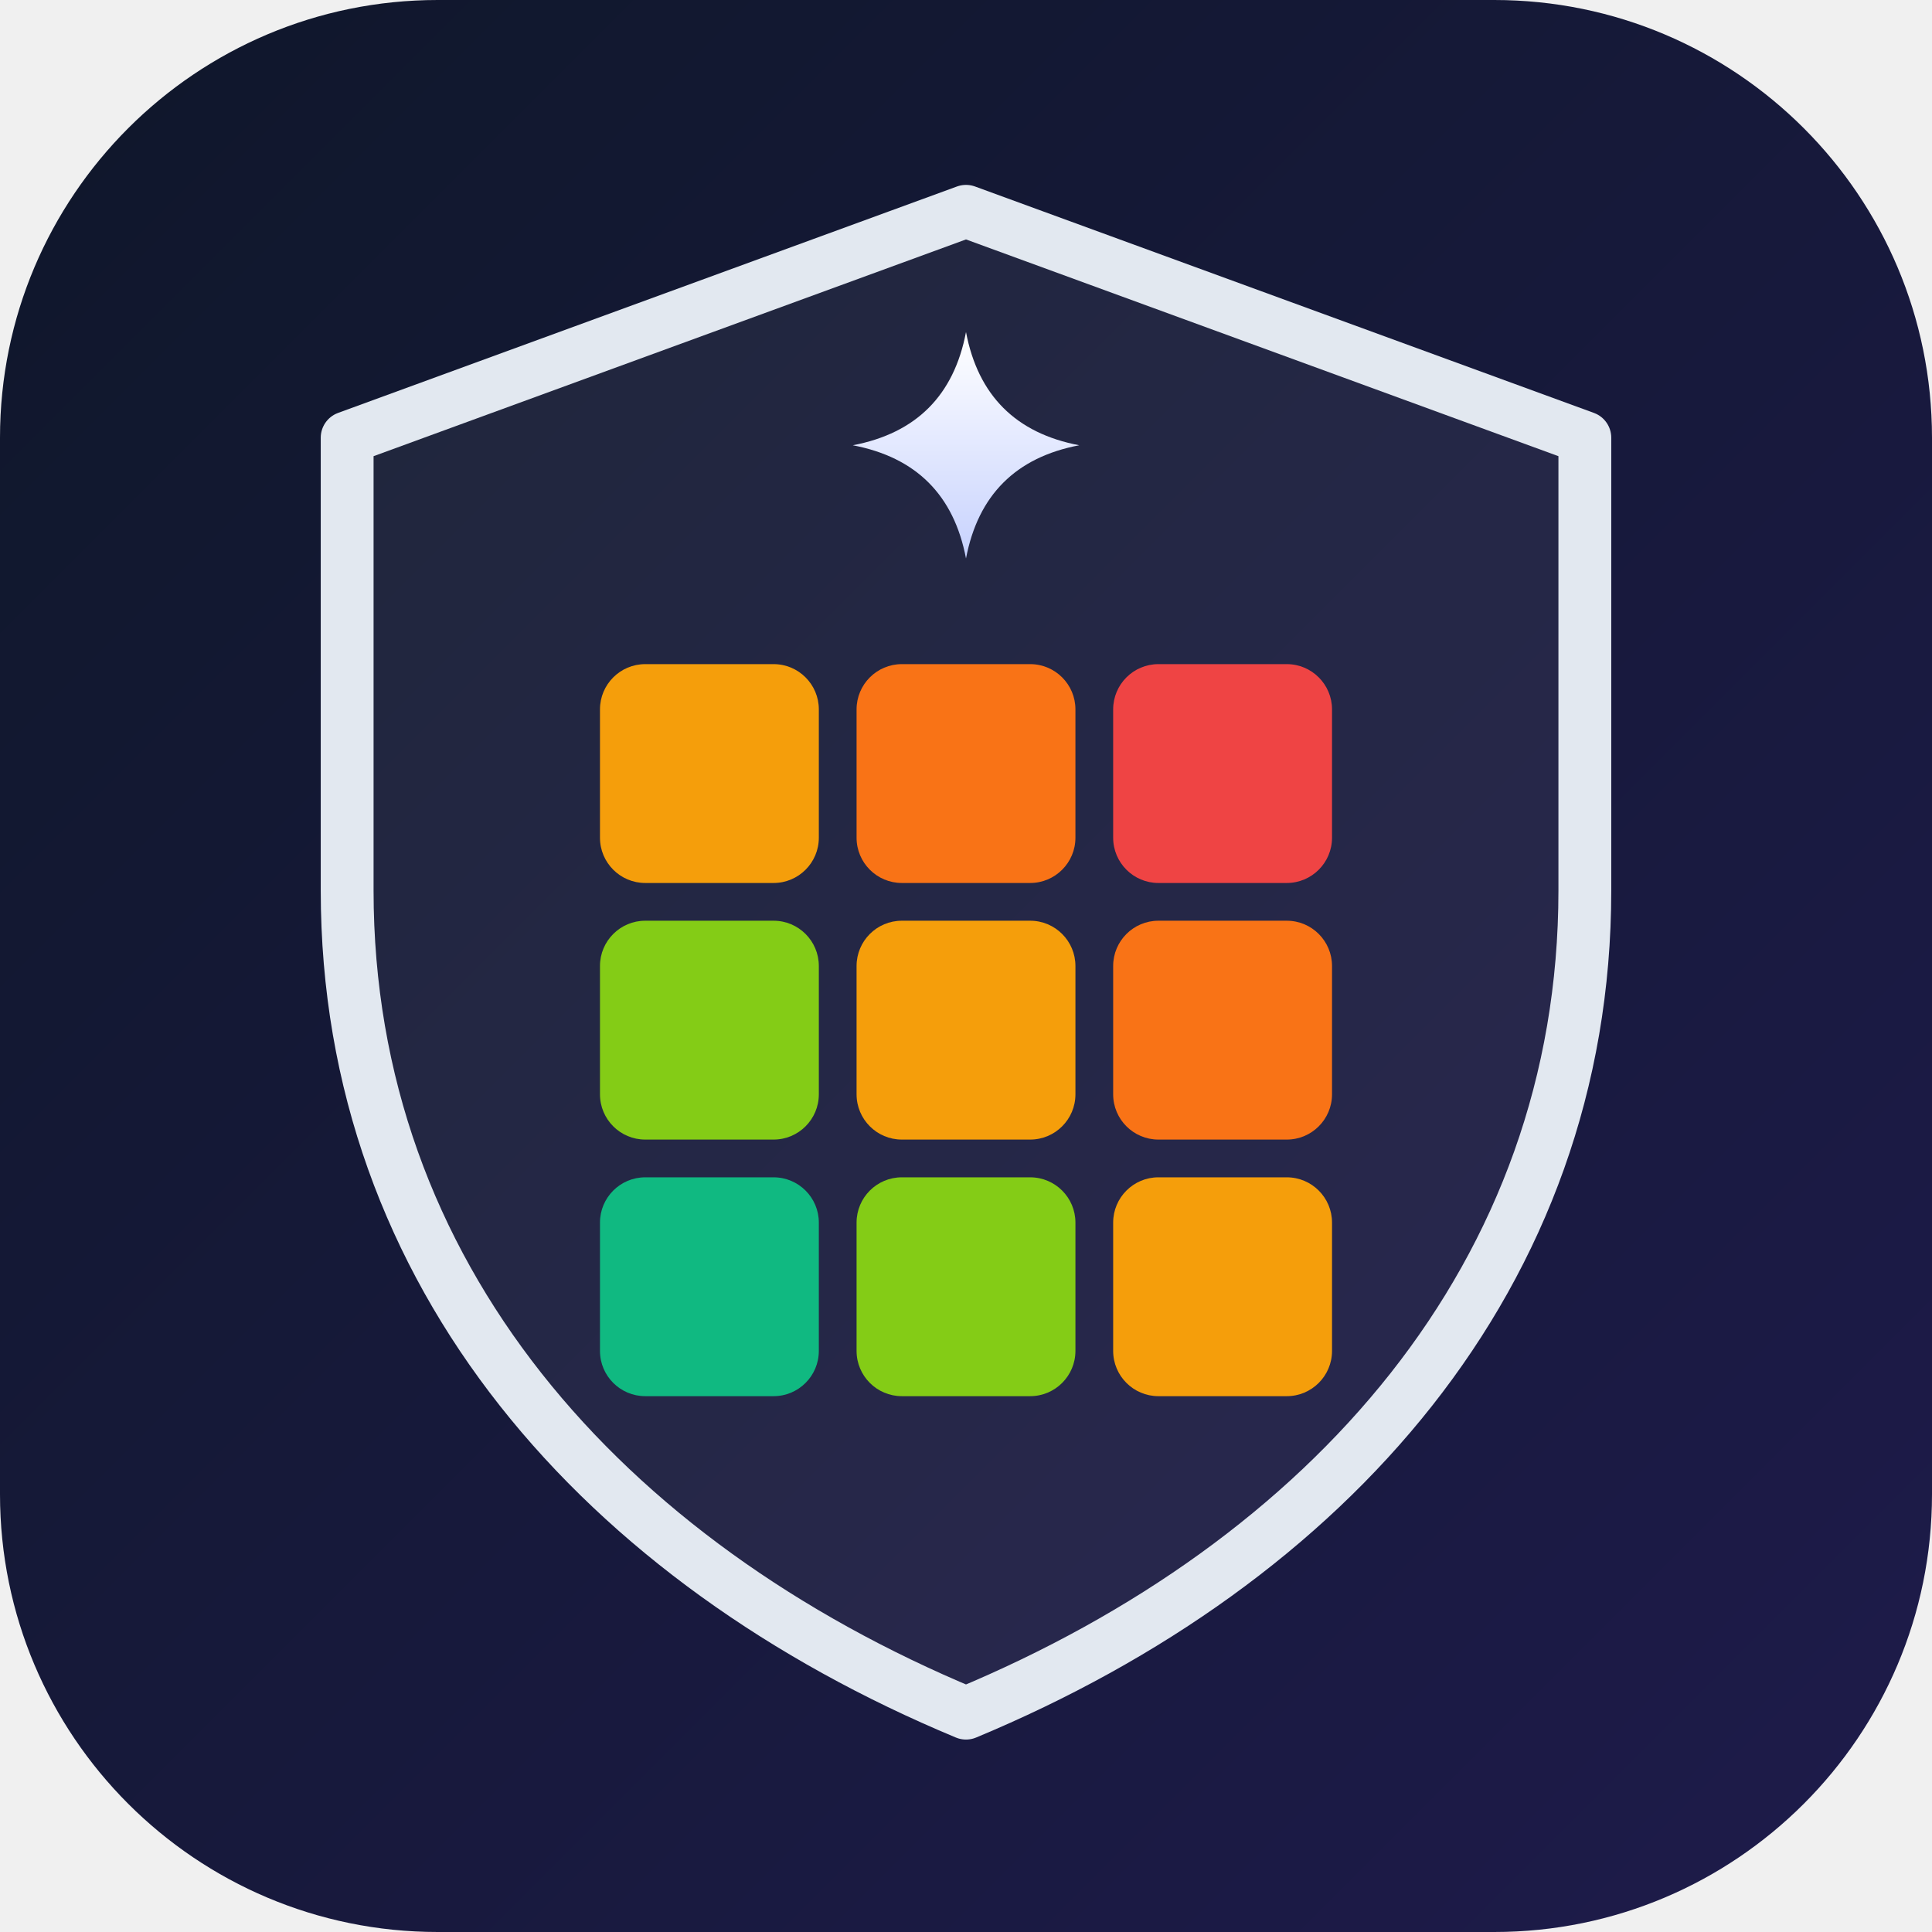
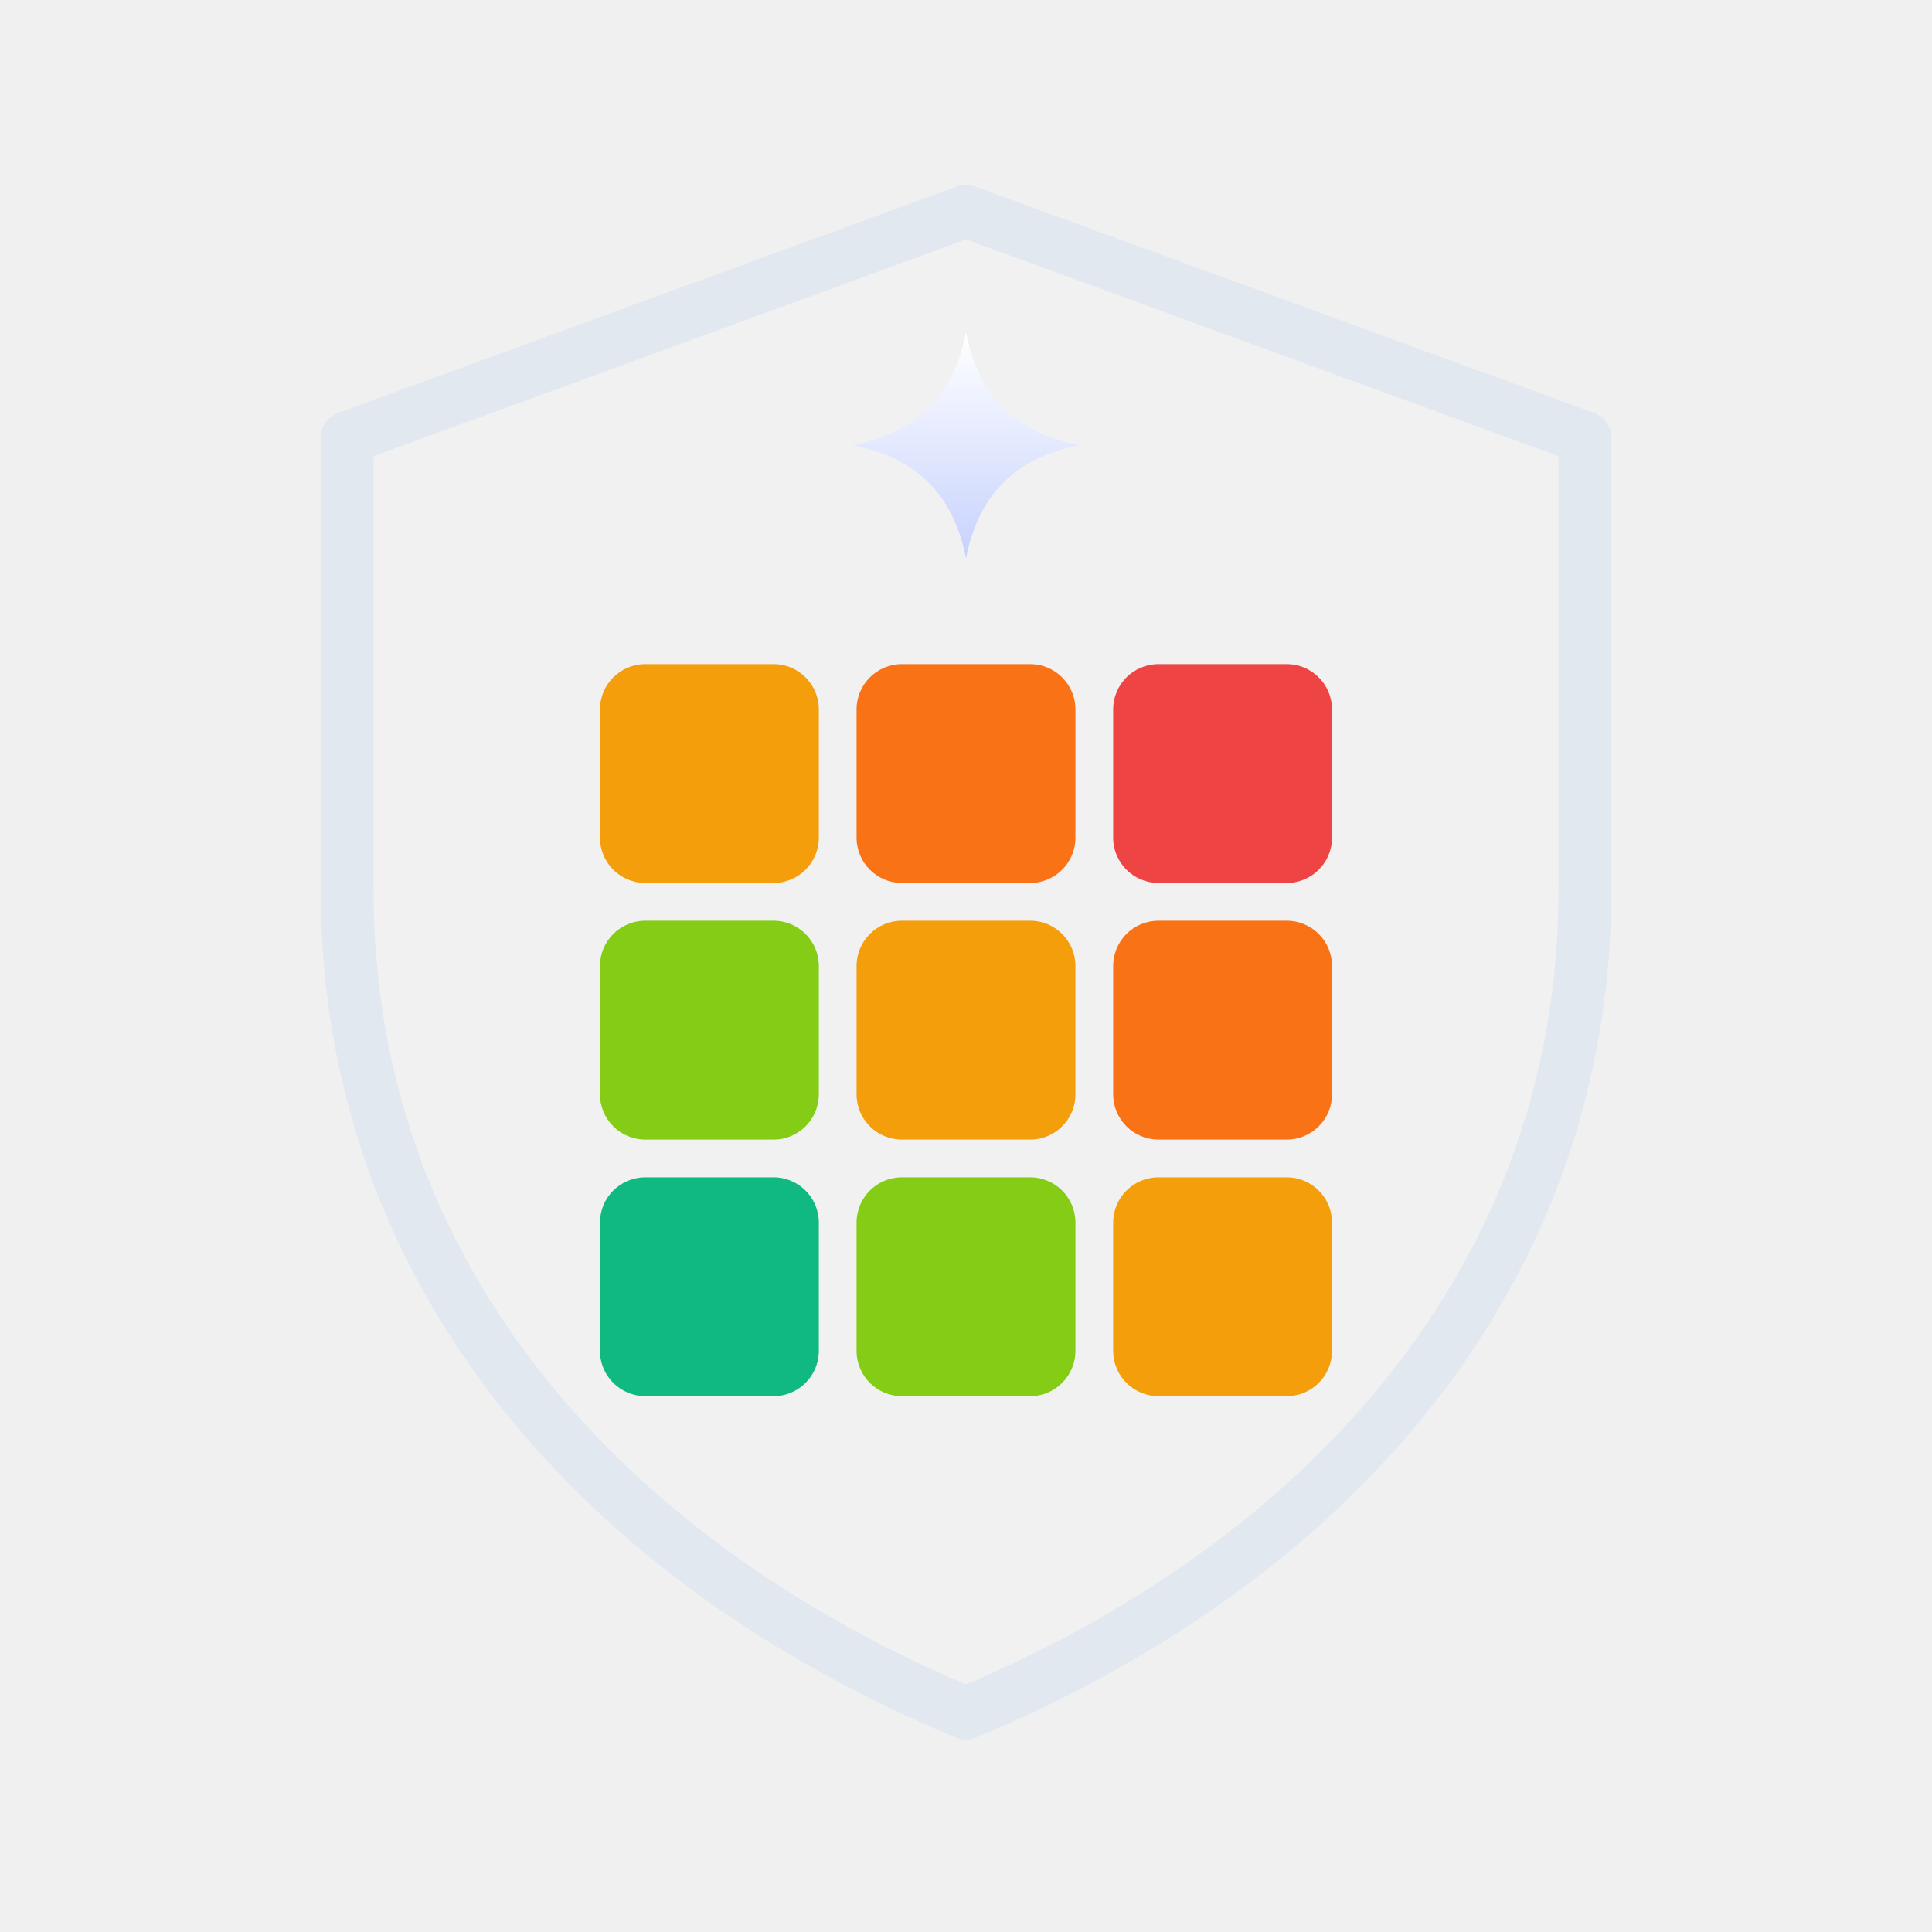
<svg xmlns="http://www.w3.org/2000/svg" width="512" height="512" viewBox="0 0 512 512" role="img" aria-label="RMAI">
  <defs>
    <linearGradient id="rmai-bg" x1="0" y1="0" x2="1" y2="1">
      <stop offset="0" stop-color="#0f172a" />
      <stop offset="1" stop-color="#1e1b4b" />
    </linearGradient>
    <linearGradient id="rmai-spark" x1="0" y1="0" x2="0" y2="1">
      <stop offset="0" stop-color="#ffffff" />
      <stop offset="1" stop-color="#c7d2fe" />
    </linearGradient>
    <clipPath id="rmai-shield">
      <path d="M256 56 L420 116 V236 C420 338 352 414 256 454 C160 414 92 338 92 236 V116 Z" />
    </clipPath>
  </defs>
-   <rect width="512" height="512" rx="116" fill="url(#rmai-bg)" />
  <path d="M256 56 L420 116 V236 C420 338 352 414 256 454 C160 414 92 338 92 236 V116 Z" fill="#ffffff" fill-opacity="0.06" stroke="#e2e8f0" stroke-width="14" stroke-linejoin="round" />
  <g clip-path="url(#rmai-shield)">
    <rect x="159" y="176" width="58" height="58" rx="12" fill="#f59e0b" />
    <rect x="227" y="176" width="58" height="58" rx="12" fill="#f97316" />
    <rect x="295" y="176" width="58" height="58" rx="12" fill="#ef4444" />
    <rect x="159" y="244" width="58" height="58" rx="12" fill="#84cc16" />
    <rect x="227" y="244" width="58" height="58" rx="12" fill="#f59e0b" />
    <rect x="295" y="244" width="58" height="58" rx="12" fill="#f97316" />
    <rect x="159" y="312" width="58" height="58" rx="12" fill="#10b981" />
    <rect x="227" y="312" width="58" height="58" rx="12" fill="#84cc16" />
    <rect x="295" y="312" width="58" height="58" rx="12" fill="#f59e0b" />
  </g>
  <path d="M256 88 Q260.8 113.2 286 118 Q260.8 122.8 256 148 Q251.2 122.8 226 118 Q251.2 113.2 256 88 Z" fill="url(#rmai-spark)" />
</svg>
